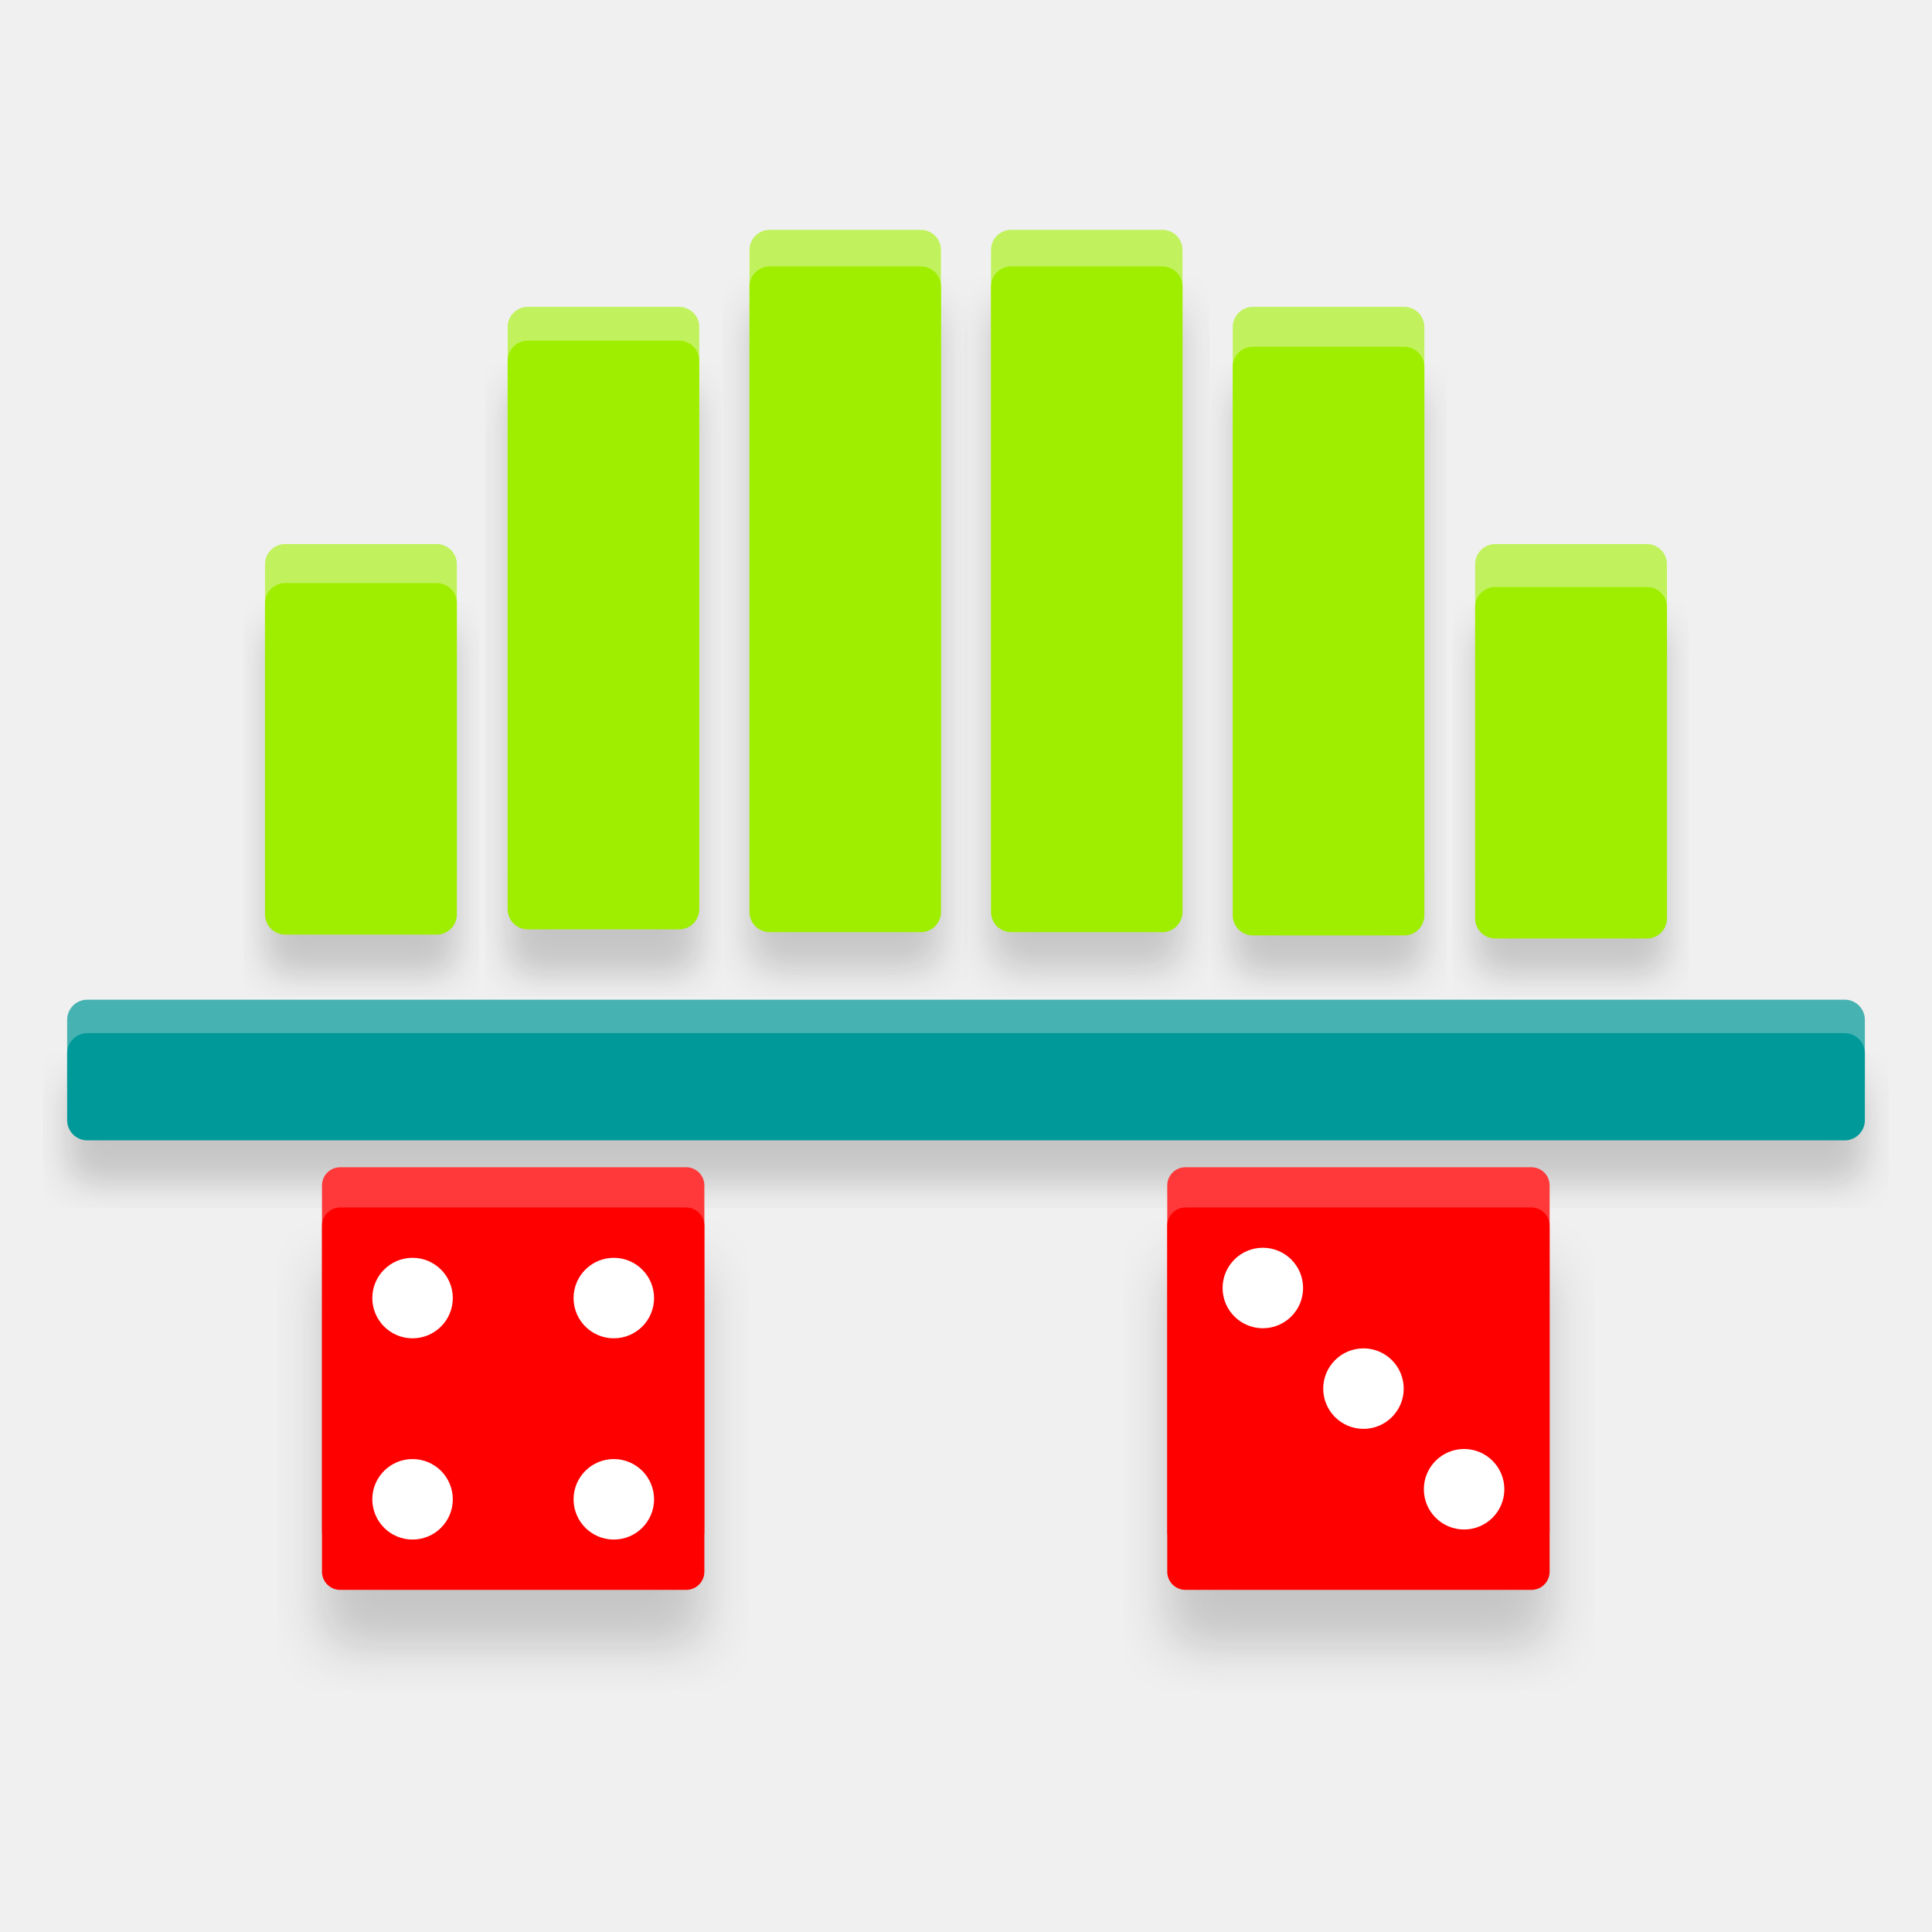
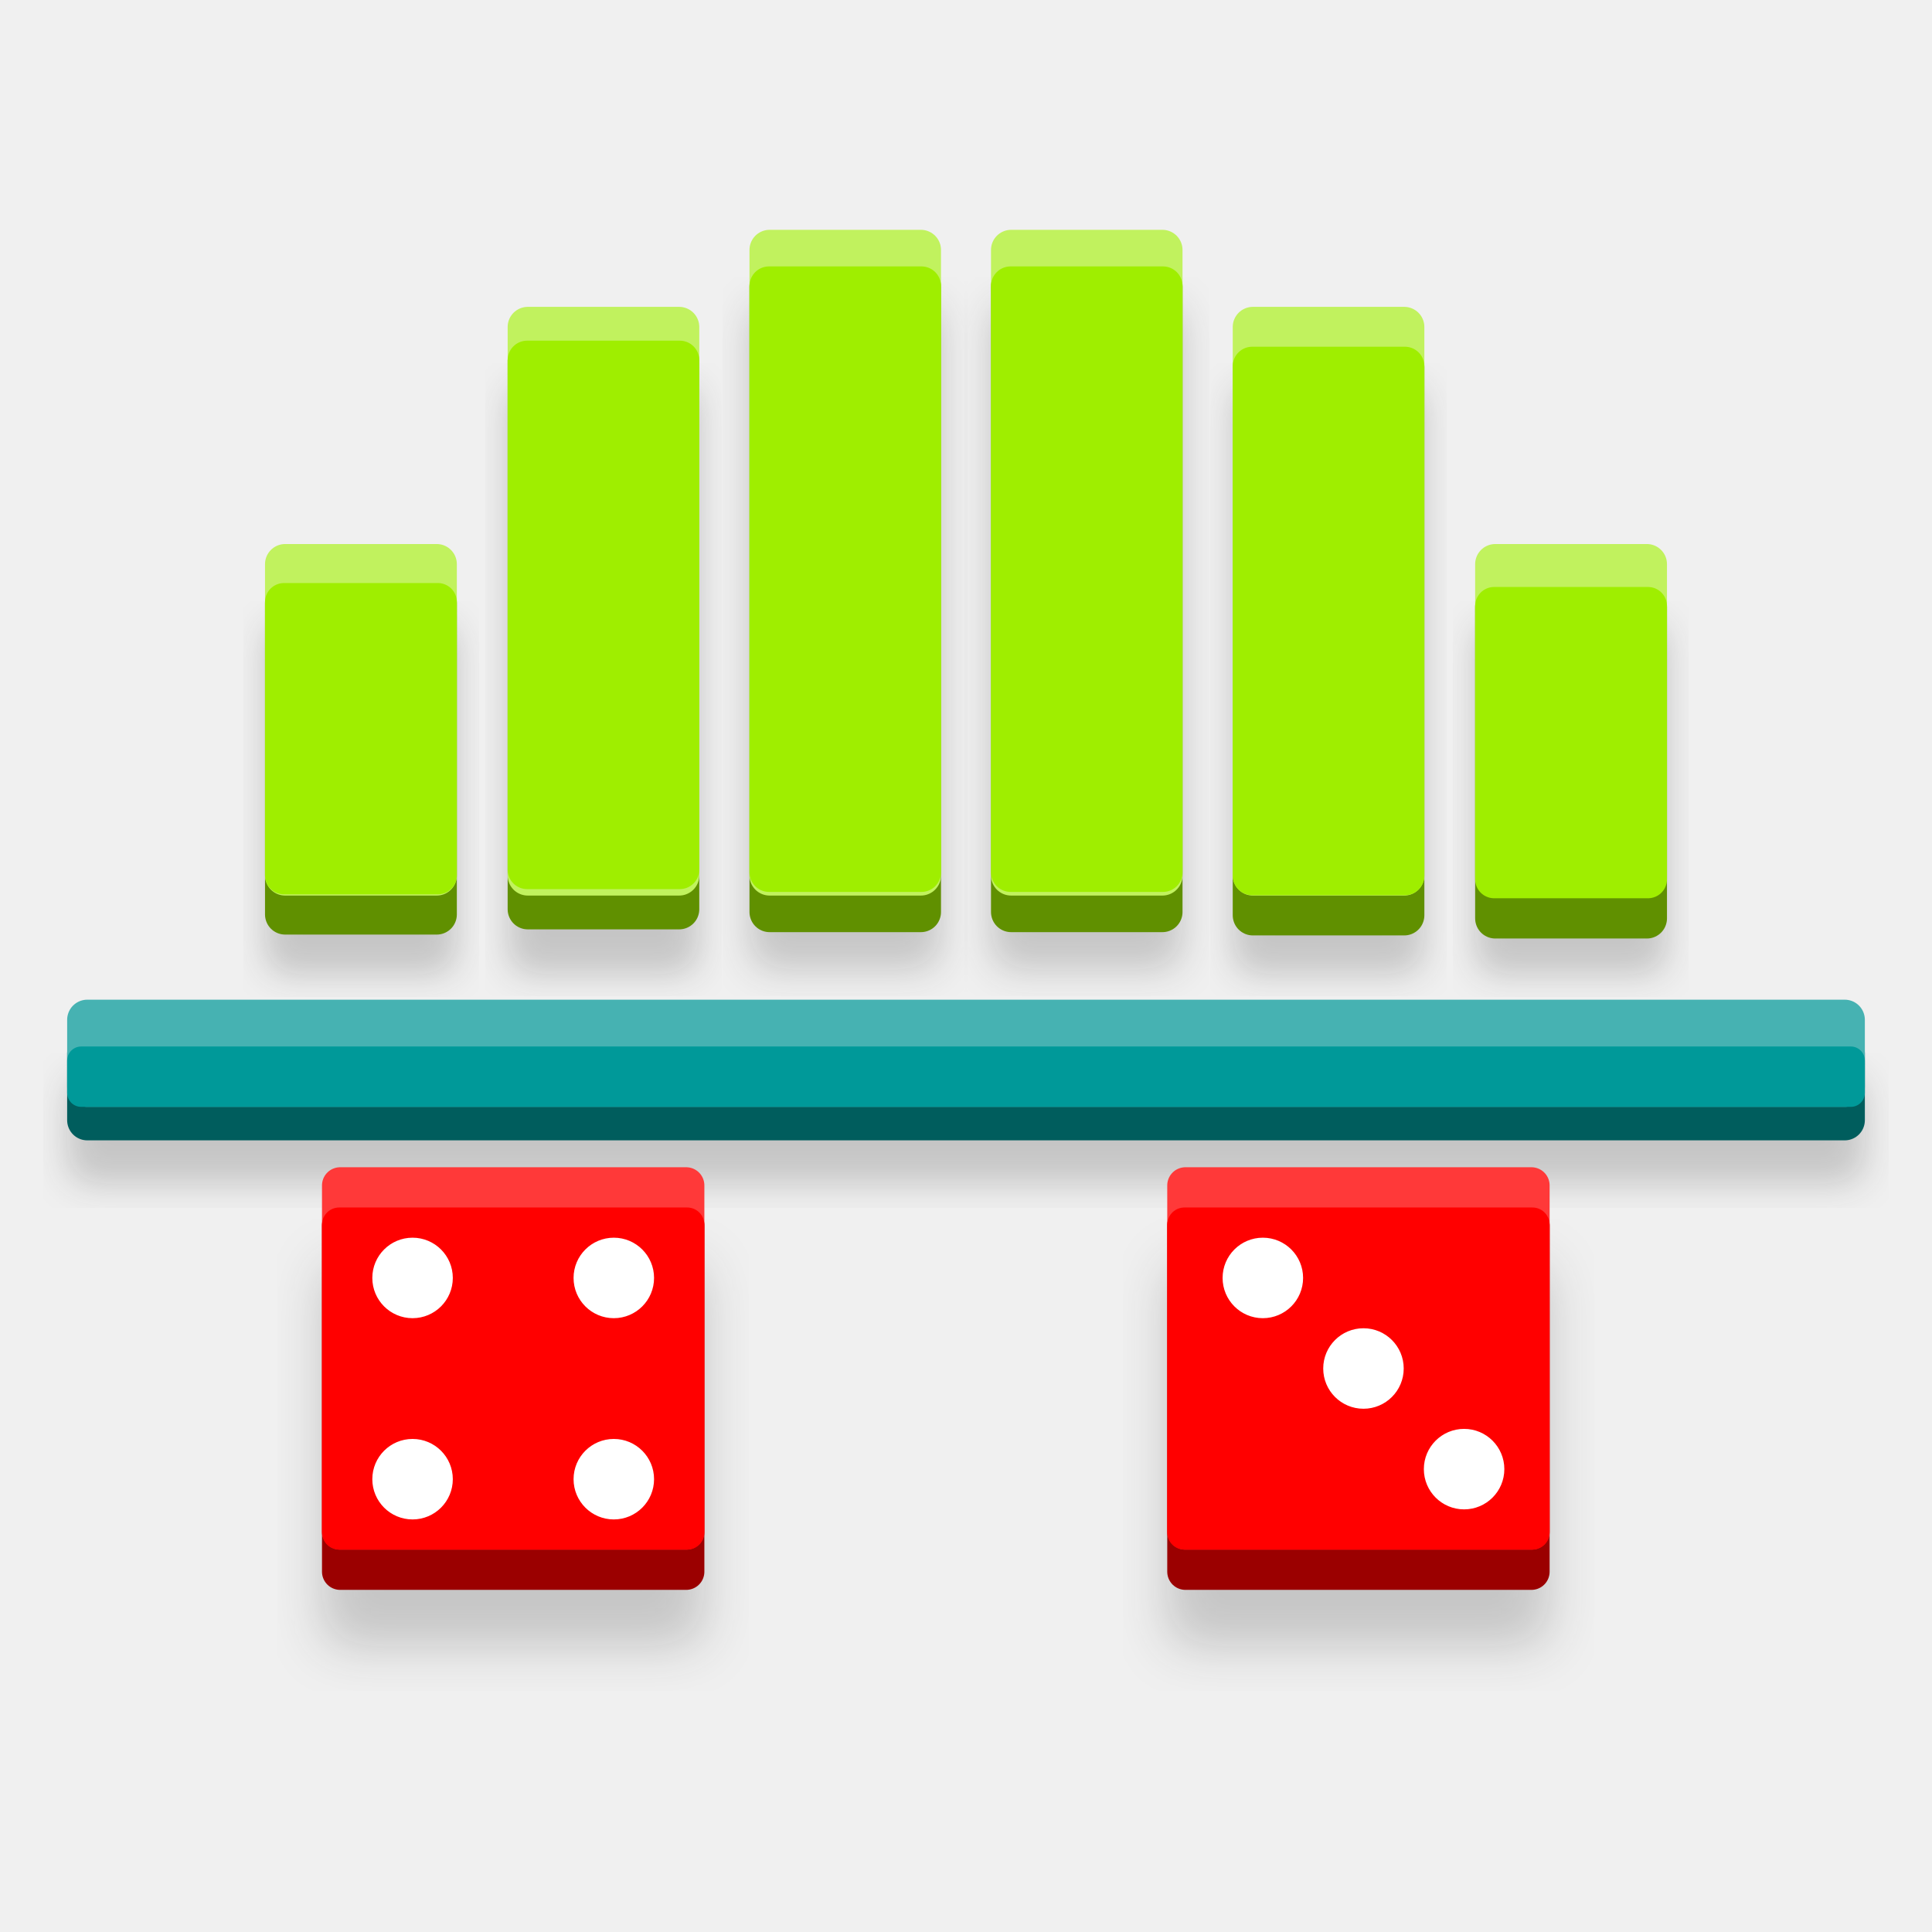
<svg xmlns="http://www.w3.org/2000/svg" width="192" height="192" viewBox="0 0 192 192" id="svg2" version="1.1">
  <defs id="defs4">
    <filter style="color-interpolation-filters:sRGB;" id="filter5549">
      <feGaussianBlur stdDeviation="4 4" result="blur" id="feGaussianBlur5551" />
    </filter>
    <filter style="color-interpolation-filters:sRGB;" id="filter5563">
      <feGaussianBlur stdDeviation="4 4" result="blur" id="feGaussianBlur5565" />
    </filter>
    <filter style="color-interpolation-filters:sRGB" id="filter7254" x="-0.025" width="1.05" y="-0.654" height="2.308">
      <feGaussianBlur stdDeviation="1.813" id="feGaussianBlur7256" />
    </filter>
    <filter style="color-interpolation-filters:sRGB" id="filter7278" x="-0.275" width="1.55" y="-0.134" height="1.268">
      <feGaussianBlur stdDeviation="1.725" id="feGaussianBlur7280" />
    </filter>
    <filter style="color-interpolation-filters:sRGB" id="filter7290" x="-0.277" width="1.555" y="-0.077" height="1.153">
      <feGaussianBlur stdDeviation="1.739" id="feGaussianBlur7292" />
    </filter>
    <filter style="color-interpolation-filters:sRGB" id="filter7294" x="-0.277" width="1.555" y="-0.077" height="1.153">
      <feGaussianBlur stdDeviation="1.739" id="feGaussianBlur7296" />
    </filter>
    <filter style="color-interpolation-filters:sRGB" id="filter7298" x="-0.275" width="1.55" y="-0.134" height="1.268">
      <feGaussianBlur stdDeviation="1.725" id="feGaussianBlur7300" />
    </filter>
    <filter style="color-interpolation-filters:sRGB" id="filter7318" x="-0.308" width="1.616" y="-0.075" height="1.149">
      <feGaussianBlur stdDeviation="1.93" id="feGaussianBlur7320" />
    </filter>
    <filter style="color-interpolation-filters:sRGB" id="filter7338" x="-0.308" width="1.616" y="-0.075" height="1.149">
      <feGaussianBlur stdDeviation="1.93" id="feGaussianBlur7340" />
    </filter>
    <filter style="color-interpolation-filters:sRGB" id="filter7370" x="-0.18" width="1.36" y="-0.18" height="1.36">
      <feGaussianBlur stdDeviation="2.579" id="feGaussianBlur7372" />
    </filter>
    <filter style="color-interpolation-filters:sRGB" id="filter7384" x="-0.18" width="1.36" y="-0.18" height="1.36">
      <feGaussianBlur stdDeviation="2.579" id="feGaussianBlur7386" />
    </filter>
  </defs>
  <g id="layer1" transform="translate(0,-860.3622)" style="display:none">
    <rect style="fill:#ff00ff;fill-rule:evenodd;stroke:#ff00ff;stroke-width:8.187px;stroke-linecap:butt;stroke-linejoin:miter;stroke-opacity:1" id="rect3340" width="167.813" height="119.813" x="12.093" y="896.455" />
  </g>
  <g style="display:inline;opacity:0.2" id="g5754">
    <rect y="32.207" x="76.483" height="62.161" width="15.032" id="rect5756" style="fill:#191919;fill-opacity:1;stroke:#191919;stroke-width:4;stroke-linejoin:round;stroke-miterlimit:4;stroke-dasharray:none;stroke-opacity:1;filter:url(#filter7318)" />
    <rect y="32.207" x="100.485" height="62.161" width="15.032" id="rect5758" style="fill:#191919;fill-opacity:1;stroke:#191919;stroke-width:4;stroke-linejoin:round;stroke-miterlimit:4;stroke-dasharray:none;stroke-opacity:1;filter:url(#filter7338)" />
    <rect y="40.324" x="52.45" height="54.504" width="15.043" id="rect5760" style="fill:#191919;fill-opacity:1;stroke:#191919;stroke-width:4;stroke-linejoin:round;stroke-miterlimit:4;stroke-dasharray:none;stroke-opacity:1;filter:url(#filter7290)" />
    <rect y="40.324" x="124.508" height="54.504" width="15.043" id="rect5762" style="fill:#191919;fill-opacity:1;stroke:#191919;stroke-width:4;stroke-linejoin:round;stroke-miterlimit:4;stroke-dasharray:none;stroke-opacity:1;filter:url(#filter7294)" />
    <rect y="63.925" x="28.337" height="30.935" width="15.063" id="rect5764" style="fill:#191919;fill-opacity:1;stroke:#191919;stroke-width:4;stroke-linejoin:round;stroke-miterlimit:4;stroke-dasharray:none;stroke-opacity:1;filter:url(#filter7278)" />
    <rect y="63.925" x="148.599" height="30.935" width="15.063" id="rect5766" style="fill:#191919;fill-opacity:1;stroke:#191919;stroke-width:4;stroke-linejoin:round;stroke-miterlimit:4;stroke-dasharray:none;stroke-opacity:1;filter:url(#filter7298)" />
    <rect y="108.996" x="8.674" height="6.653" width="174.653" id="rect5768" style="fill:#191919;fill-opacity:1;stroke:#191919;stroke-width:4;stroke-linejoin:round;stroke-miterlimit:4;stroke-dasharray:none;stroke-opacity:1;filter:url(#filter7254)" />
  </g>
+   <g style="display:inline" id="g7448">
+     <rect y="28.474" x="76.483" height="62.161" width="15.032" id="rect7450" style="fill:#609000;fill-opacity:1;stroke:#609000;stroke-width:4;stroke-linejoin:round;stroke-miterlimit:4;stroke-dasharray:none;stroke-opacity:1" />
+     <rect y="28.474" x="100.485" height="62.161" width="15.032" id="rect7452" style="fill:#609000;fill-opacity:1;stroke:#609000;stroke-width:4;stroke-linejoin:round;stroke-miterlimit:4;stroke-dasharray:none;stroke-opacity:1" />
+     <rect y="35.855" x="52.45" height="54.504" width="15.043" id="rect7454" style="fill:#609000;fill-opacity:1;stroke:#609000;stroke-width:4;stroke-linejoin:round;stroke-miterlimit:4;stroke-dasharray:none;stroke-opacity:1" />
+     <rect y="36.457" x="124.508" height="54.504" width="15.043" id="rect7456" style="fill:#609000;fill-opacity:1;stroke:#609000;stroke-width:4;stroke-linejoin:round;stroke-miterlimit:4;stroke-dasharray:none;stroke-opacity:1" />
+     <rect y="59.942" x="28.337" height="30.935" width="15.063" id="rect7458" style="fill:#609000;fill-opacity:1;stroke:#609000;stroke-width:4;stroke-linejoin:round;stroke-miterlimit:4;stroke-dasharray:none;stroke-opacity:1" />
+     <rect y="60.333" x="148.599" height="30.935" width="15.063" id="rect7460" style="fill:#609000;fill-opacity:1;stroke:#609000;stroke-width:4;stroke-linejoin:round;stroke-miterlimit:4;stroke-dasharray:none;stroke-opacity:1" />
+     <rect y="104.674" x="8.674" height="6.653" width="174.653" id="rect7462" style="fill:#005d5d;fill-opacity:1;stroke:#005d5d;stroke-width:4;stroke-linejoin:round;stroke-miterlimit:4;stroke-dasharray:none;stroke-opacity:1" />
+   </g>
  <g style="display:inline" id="g7410">
    <rect y="24.839" x="76.483" height="62.161" width="15.032" id="rect7412" style="fill:#c1f25e;fill-opacity:1;stroke:#c1f25e;stroke-width:4;stroke-linejoin:round;stroke-miterlimit:4;stroke-dasharray:none;stroke-opacity:1" />
    <rect y="24.839" x="100.485" height="62.161" width="15.032" id="rect7414" style="fill:#c1f25e;fill-opacity:1;stroke:#c1f25e;stroke-width:4;stroke-linejoin:round;stroke-miterlimit:4;stroke-dasharray:none;stroke-opacity:1" />
    <rect y="32.496" x="52.45" height="54.504" width="15.043" id="rect7416" style="fill:#c1f25e;fill-opacity:1;stroke:#c1f25e;stroke-width:4;stroke-linejoin:round;stroke-miterlimit:4;stroke-dasharray:none;stroke-opacity:1" />
    <rect y="32.496" x="124.508" height="54.504" width="15.043" id="rect7418" style="fill:#c1f25e;fill-opacity:1;stroke:#c1f25e;stroke-width:4;stroke-linejoin:round;stroke-miterlimit:4;stroke-dasharray:none;stroke-opacity:1" />
    <rect y="56.065" x="28.337" height="30.935" width="15.063" id="rect7420" style="fill:#c1f25e;fill-opacity:1;stroke:#c1f25e;stroke-width:4;stroke-linejoin:round;stroke-miterlimit:4;stroke-dasharray:none;stroke-opacity:1" />
    <rect y="56.065" x="148.599" height="30.935" width="15.063" id="rect7422" style="fill:#c1f25e;fill-opacity:1;stroke:#c1f25e;stroke-width:4;stroke-linejoin:round;stroke-miterlimit:4;stroke-dasharray:none;stroke-opacity:1" />
    <rect y="101.347" x="8.674" height="6.653" width="174.653" id="rect7424" style="fill:#46b2b2;fill-opacity:1;stroke:#46b2b2;stroke-width:4;stroke-linejoin:round;stroke-miterlimit:4;stroke-dasharray:none;stroke-opacity:1" />
  </g>
  <g id="layer2" style="display:inline">
-     <rect style="fill:#9fee00;fill-opacity:1;stroke:#9fee00;stroke-width:4;stroke-linejoin:round;stroke-miterlimit:4;stroke-dasharray:none;stroke-opacity:1" id="rect4173" width="15.032" height="62.161" x="76.483" y="28.474" />
-     <rect style="fill:#9fee00;fill-opacity:1;stroke:#9fee00;stroke-width:4;stroke-linejoin:round;stroke-miterlimit:4;stroke-dasharray:none;stroke-opacity:1" id="rect4173-5" width="15.032" height="62.161" x="100.485" y="28.474" />
-     <rect style="fill:#9fee00;fill-opacity:1;stroke:#9fee00;stroke-width:4;stroke-linejoin:round;stroke-miterlimit:4;stroke-dasharray:none;stroke-opacity:1" id="rect4173-5-9" width="15.043" height="54.504" x="52.45" y="35.855" />
-     <rect style="fill:#9fee00;fill-opacity:1;stroke:#9fee00;stroke-width:4;stroke-linejoin:round;stroke-miterlimit:4;stroke-dasharray:none;stroke-opacity:1" id="rect4173-5-0" width="15.043" height="54.504" x="124.508" y="36.457" />
-     <rect style="fill:#9fee00;fill-opacity:1;stroke:#9fee00;stroke-width:4;stroke-linejoin:round;stroke-miterlimit:4;stroke-dasharray:none;stroke-opacity:1" id="rect4173-5-0-9" width="15.063" height="30.935" x="28.337" y="59.942" />
-     <rect style="fill:#9fee00;fill-opacity:1;stroke:#9fee00;stroke-width:4;stroke-linejoin:round;stroke-miterlimit:4;stroke-dasharray:none;stroke-opacity:1" id="rect4173-5-0-9-4" width="15.063" height="30.935" x="148.599" y="60.333" />
-     <rect style="fill:#009999;fill-opacity:1;stroke:#009999;stroke-width:4;stroke-linejoin:round;stroke-miterlimit:4;stroke-dasharray:none;stroke-opacity:1" id="rect4252" width="174.653" height="6.653" x="8.674" y="104.674" />
+     <rect style="fill:#9fee00;fill-opacity:1;stroke:#9fee00;stroke-width:3.887;stroke-linejoin:round;stroke-miterlimit:4;stroke-dasharray:none;stroke-opacity:1" id="rect4173" width="15.145" height="58.274" x="76.426" y="28.419" />
+     <rect style="fill:#9fee00;fill-opacity:1;stroke:#9fee00;stroke-width:3.887;stroke-linejoin:round;stroke-miterlimit:4;stroke-dasharray:none;stroke-opacity:1" id="rect4173-5" width="15.145" height="58.274" x="100.429" y="28.419" />
+     <rect style="fill:#9fee00;fill-opacity:1;stroke:#9fee00;stroke-width:3.872;stroke-linejoin:round;stroke-miterlimit:4;stroke-dasharray:none;stroke-opacity:1" id="rect4173-5-9" width="15.171" height="50.632" x="52.386" y="35.791" />
+     <rect style="fill:#9fee00;fill-opacity:1;stroke:#9fee00;stroke-width:3.872;stroke-linejoin:round;stroke-miterlimit:4;stroke-dasharray:none;stroke-opacity:1" id="rect4173-5-0" width="15.171" height="50.632" x="124.443" y="36.393" />
+     <rect style="fill:#9fee00;fill-opacity:1;stroke:#9fee00;stroke-width:3.776;stroke-linejoin:round;stroke-miterlimit:4;stroke-dasharray:none;stroke-opacity:1" id="rect4173-5-0-9" width="15.288" height="27.159" x="28.225" y="59.83" />
+     <rect style="fill:#9fee00;fill-opacity:1;stroke:#9fee00;stroke-width:3.776;stroke-linejoin:round;stroke-miterlimit:4;stroke-dasharray:none;stroke-opacity:1" id="rect4173-5-0-9-4" width="15.288" height="27.159" x="148.487" y="60.221" />
+     <rect style="fill:#009999;fill-opacity:1;stroke:#009999;stroke-width:2.789;stroke-linejoin:round;stroke-miterlimit:4;stroke-dasharray:none;stroke-opacity:1" id="rect4252" width="175.864" height="3.211" x="8.068" y="105.394" />
  </g>
  <g style="display:inline;opacity:0.2" id="g7342">
    <rect y="127.421" x="33.805" height="34.389" width="34.389" id="rect7344" style="fill:#191919;fill-opacity:1;stroke:#191919;stroke-width:3.611;stroke-linejoin:round;stroke-miterlimit:4;stroke-dasharray:none;stroke-opacity:1;filter:url(#filter7370)" />
+   </g>
+   <g style="display:inline" id="g7426">
+     <rect y="121.805" x="33.805" height="34.389" width="34.389" id="rect7428" style="fill:#9b0000;fill-opacity:1;stroke:#9b0000;stroke-width:3.611;stroke-linejoin:round;stroke-miterlimit:4;stroke-dasharray:none;stroke-opacity:1" />
  </g>
  <g style="display:inline" id="g7398">
    <rect y="117.805" x="33.805" height="34.389" width="34.389" id="rect7400" style="fill:#ff3939;fill-opacity:1;stroke:#ff3939;stroke-width:3.611;stroke-linejoin:round;stroke-miterlimit:4;stroke-dasharray:none;stroke-opacity:1" />
  </g>
  <g id="layer3" style="display:inline">
-     <rect style="fill:#ff0000;fill-opacity:1;stroke:#ff0000;stroke-width:3.611;stroke-linejoin:round;stroke-miterlimit:4;stroke-dasharray:none;stroke-opacity:1" id="rect4270" width="34.389" height="34.389" x="33.805" y="121.805" />
-     <circle style="fill:#ffffff;stroke:#ffffff;stroke-width:0.533" id="path4290" cx="41" cy="129" r="3.733" />
-     <circle style="fill:#ffffff;stroke:#ffffff;stroke-width:0.533" id="path4290-4" cx="61" cy="129" r="3.733" />
-     <circle style="fill:#ffffff;stroke:#ffffff;stroke-width:0.533" id="path4290-4-5" cx="41" cy="149" r="3.733" />
-     <circle style="fill:#ffffff;stroke:#ffffff;stroke-width:0.533" id="path4290-4-5-4" cx="61" cy="149" r="3.733" />
+     <rect style="fill:#ff0000;fill-opacity:1;stroke:#ff0000;stroke-width:3.415;stroke-linejoin:round;stroke-miterlimit:4;stroke-dasharray:none;stroke-opacity:1" id="rect4270" width="34.585" height="30.585" x="33.707" y="121.707" />
+     <circle style="fill:#ffffff;stroke:#ffffff;stroke-width:0.533" id="path4290" cx="41" cy="127" r="3.733" />
+     <circle style="fill:#ffffff;stroke:#ffffff;stroke-width:0.533" id="path4290-4" cx="61" cy="127" r="3.733" />
+     <circle style="fill:#ffffff;stroke:#ffffff;stroke-width:0.533" id="path4290-4-5" cx="41" cy="147" r="3.733" />
+     <circle style="fill:#ffffff;stroke:#ffffff;stroke-width:0.533" id="path4290-4-5-4" cx="61" cy="147" r="3.733" />
  </g>
  <g style="display:inline;opacity:0.2" id="g7374">
    <rect y="127.421" x="117.805" height="34.389" width="34.389" id="rect7376" style="fill:#191919;fill-opacity:1;stroke:#191919;stroke-width:3.611;stroke-linejoin:round;stroke-miterlimit:4;stroke-dasharray:none;stroke-opacity:1;filter:url(#filter7384)" />
+   </g>
+   <g style="display:inline" id="g7438">
+     <rect y="121.805" x="117.805" height="34.389" width="34.389" id="rect7440" style="fill:#9b0000;fill-opacity:1;stroke:#9b0000;stroke-width:3.611;stroke-linejoin:round;stroke-miterlimit:4;stroke-dasharray:none;stroke-opacity:1" />
  </g>
  <g style="display:inline" id="g7388">
    <rect y="117.805" x="117.805" height="34.389" width="34.389" id="rect7390" style="fill:#ff3939;fill-opacity:1;stroke:#ff3939;stroke-width:3.611;stroke-linejoin:round;stroke-miterlimit:4;stroke-dasharray:none;stroke-opacity:1" />
  </g>
  <g id="layer4" style="display:inline">
-     <rect style="fill:#ff0000;fill-opacity:1;stroke:#ff0000;stroke-width:3.611;stroke-linejoin:round;stroke-miterlimit:4;stroke-dasharray:none;stroke-opacity:1" id="rect4270-8" width="34.389" height="34.389" x="117.805" y="121.805" />
-     <circle style="fill:#ffffff;stroke:#ffffff;stroke-width:0.533" id="path4290-7" cx="125.5" cy="128" r="3.733" />
-     <circle style="fill:#ffffff;stroke:#ffffff;stroke-width:0.533" id="path4290-4-5-6" cx="135.5" cy="138" r="3.733" />
-     <circle style="fill:#ffffff;stroke:#ffffff;stroke-width:0.533" id="path4290-4-5-4-9" cx="145.5" cy="148" r="3.733" />
+     <rect style="fill:#ff0000;fill-opacity:1;stroke:#ff0000;stroke-width:3.415;stroke-linejoin:round;stroke-miterlimit:4;stroke-dasharray:none;stroke-opacity:1" id="rect4270-8" width="34.585" height="30.585" x="117.707" y="121.707" />
+     <circle style="fill:#ffffff;stroke:#ffffff;stroke-width:0.533" id="path4290-7" cx="125.5" cy="127" r="3.733" />
+     <circle style="fill:#ffffff;stroke:#ffffff;stroke-width:0.533" id="path4290-4-5-6" cx="135.5" cy="136" r="3.733" />
+     <circle style="fill:#ffffff;stroke:#ffffff;stroke-width:0.533" id="path4290-4-5-4-9" cx="145.5" cy="146" r="3.733" />
  </g>
</svg>
